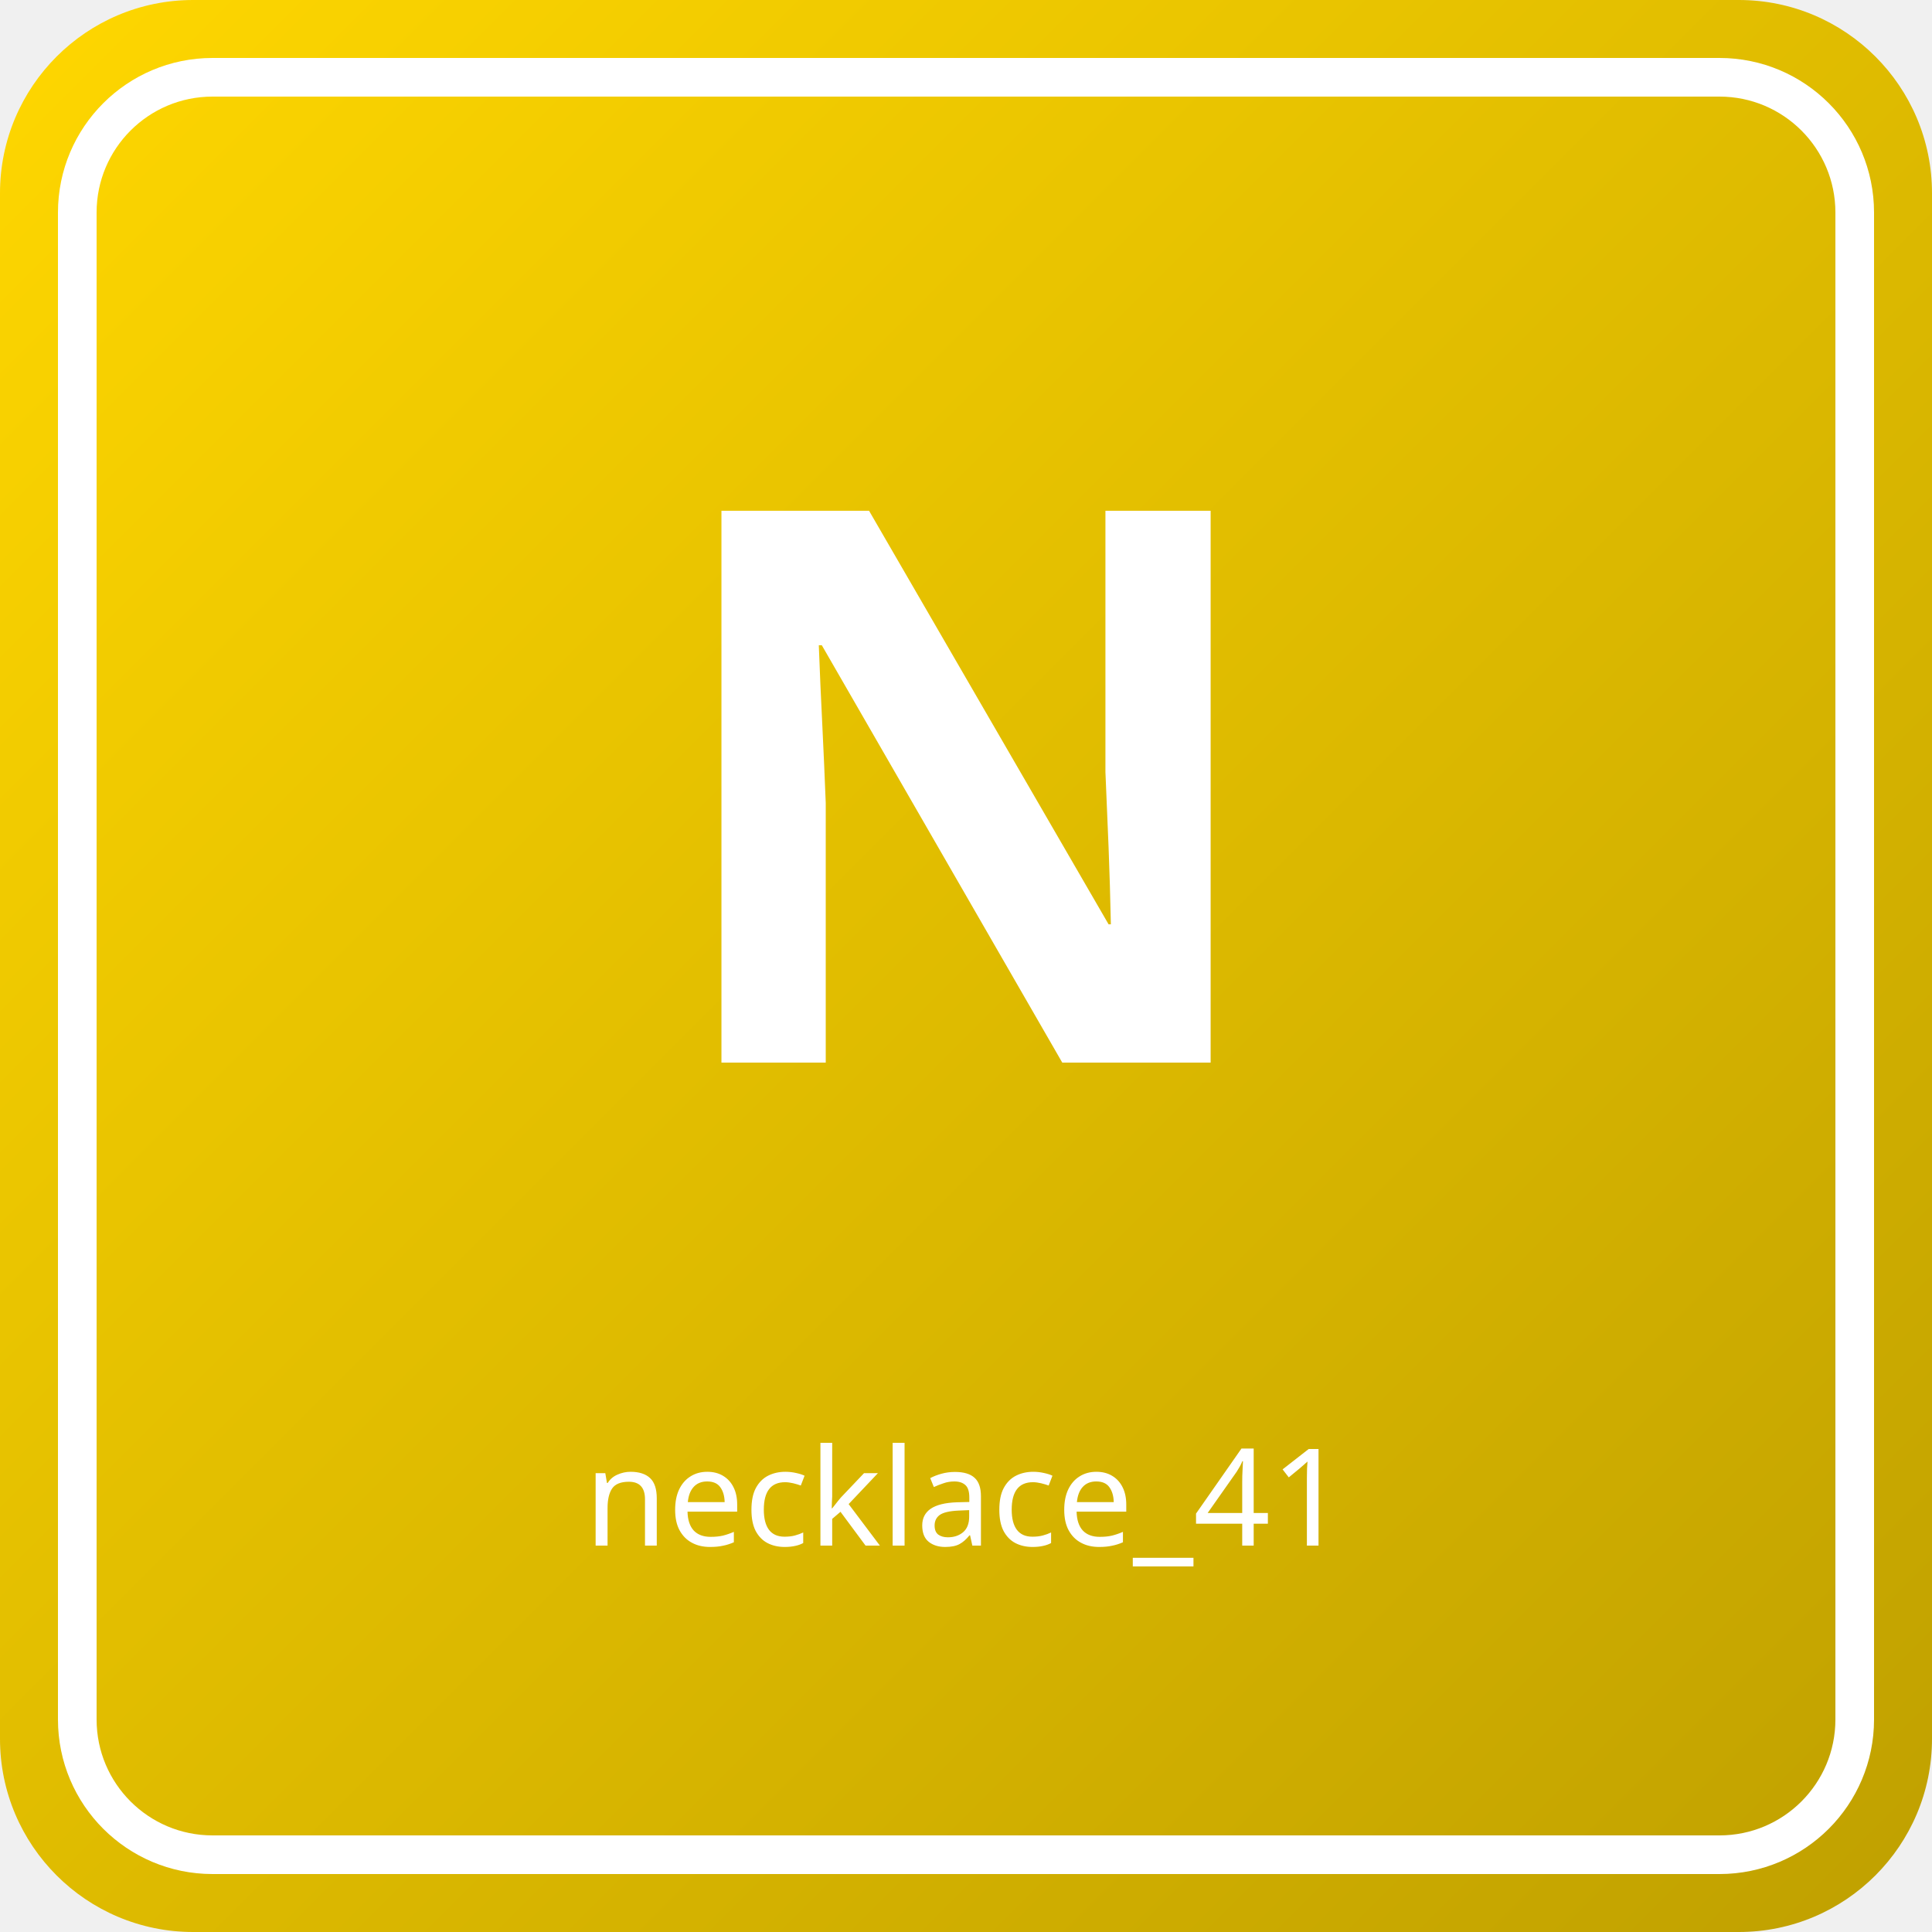
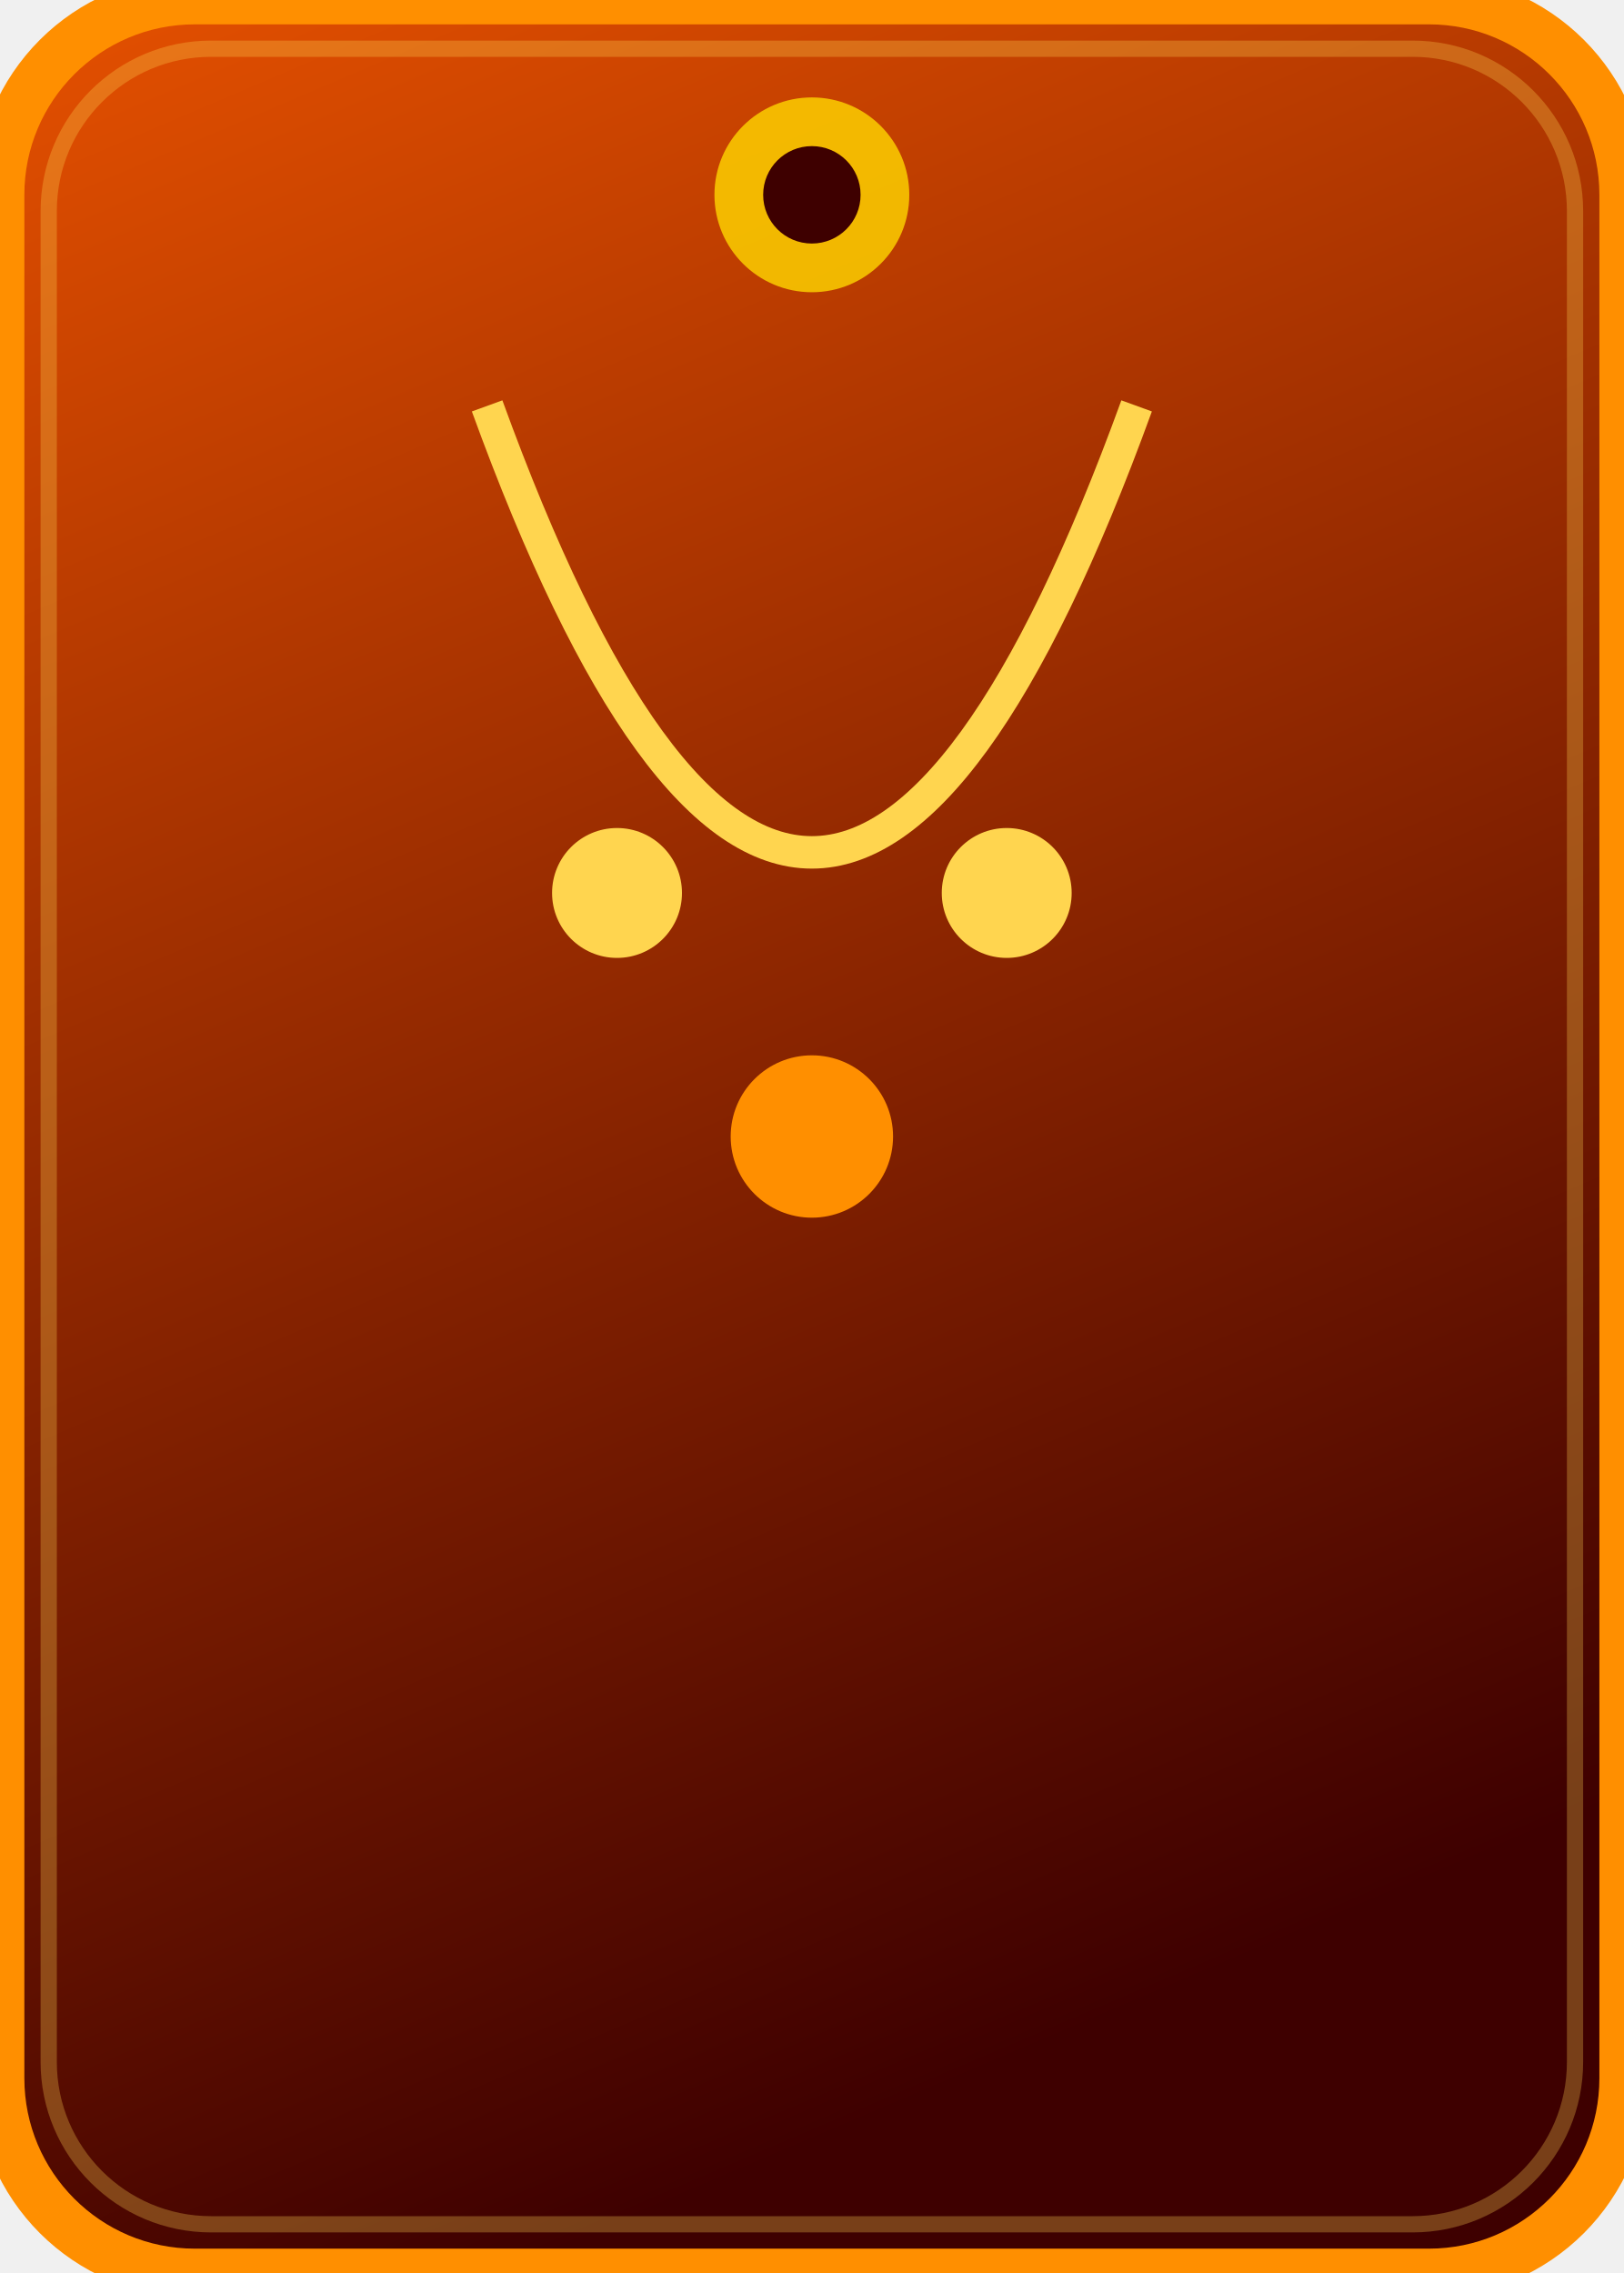
- <svg xmlns="http://www.w3.org/2000/svg" viewBox="0 0 200 200" width="200" height="200">
+ <svg xmlns="http://www.w3.org/2000/svg" viewBox="0 0 100 140">
  <defs>
-     <linearGradient id="g" x1="0" y1="0" x2="1" y2="1">
-       <stop offset="0%" stop-color="#ffd700" />
-       <stop offset="100%" stop-color="#bfa000" />
+     <linearGradient id="bg" x1="0" y1="0" x2="0.3" y2="1">
+       <stop offset="0%" stop-color="#e65100" />
+       <stop offset="100%" stop-color="#3e0000" />
    </linearGradient>
  </defs>
-   <rect width="200" height="200" fill="url(#g)" rx="20" />
-   <rect x="8" y="8" width="184" height="184" fill="none" stroke="#fff" stroke-width="4" rx="14" />
-   <text x="100" y="110" font-size="80" text-anchor="middle" fill="#fff" font-family="sans-serif" font-weight="bold">N</text>
-   <text x="100" y="160" font-size="14" text-anchor="middle" fill="#fff" font-family="sans-serif">necklace_41</text>
+   <rect width="100" height="140" rx="12" fill="url(#bg)" stroke="#ff8f00" stroke-width="3" />
+   <rect x="3" y="3" width="94" height="134" rx="10" fill="none" stroke="#ffd54f" stroke-width="1" opacity="0.3" />
+   <path d="M30 25 Q50 80 70 25" stroke="#ffd54f" stroke-width="2" fill="none" />
+   <circle cx="38" cy="55" r="4" fill="#ffd54f" />
+   <circle cx="50" cy="70" r="5" fill="#ff8f00" />
+   <circle cx="62" cy="55" r="4" fill="#ffd54f" />
+   <circle cx="50" cy="12" r="6" fill="#ffd700" opacity="0.8" />
+   <circle cx="50" cy="12" r="3" fill="#3e0000" />
</svg>
